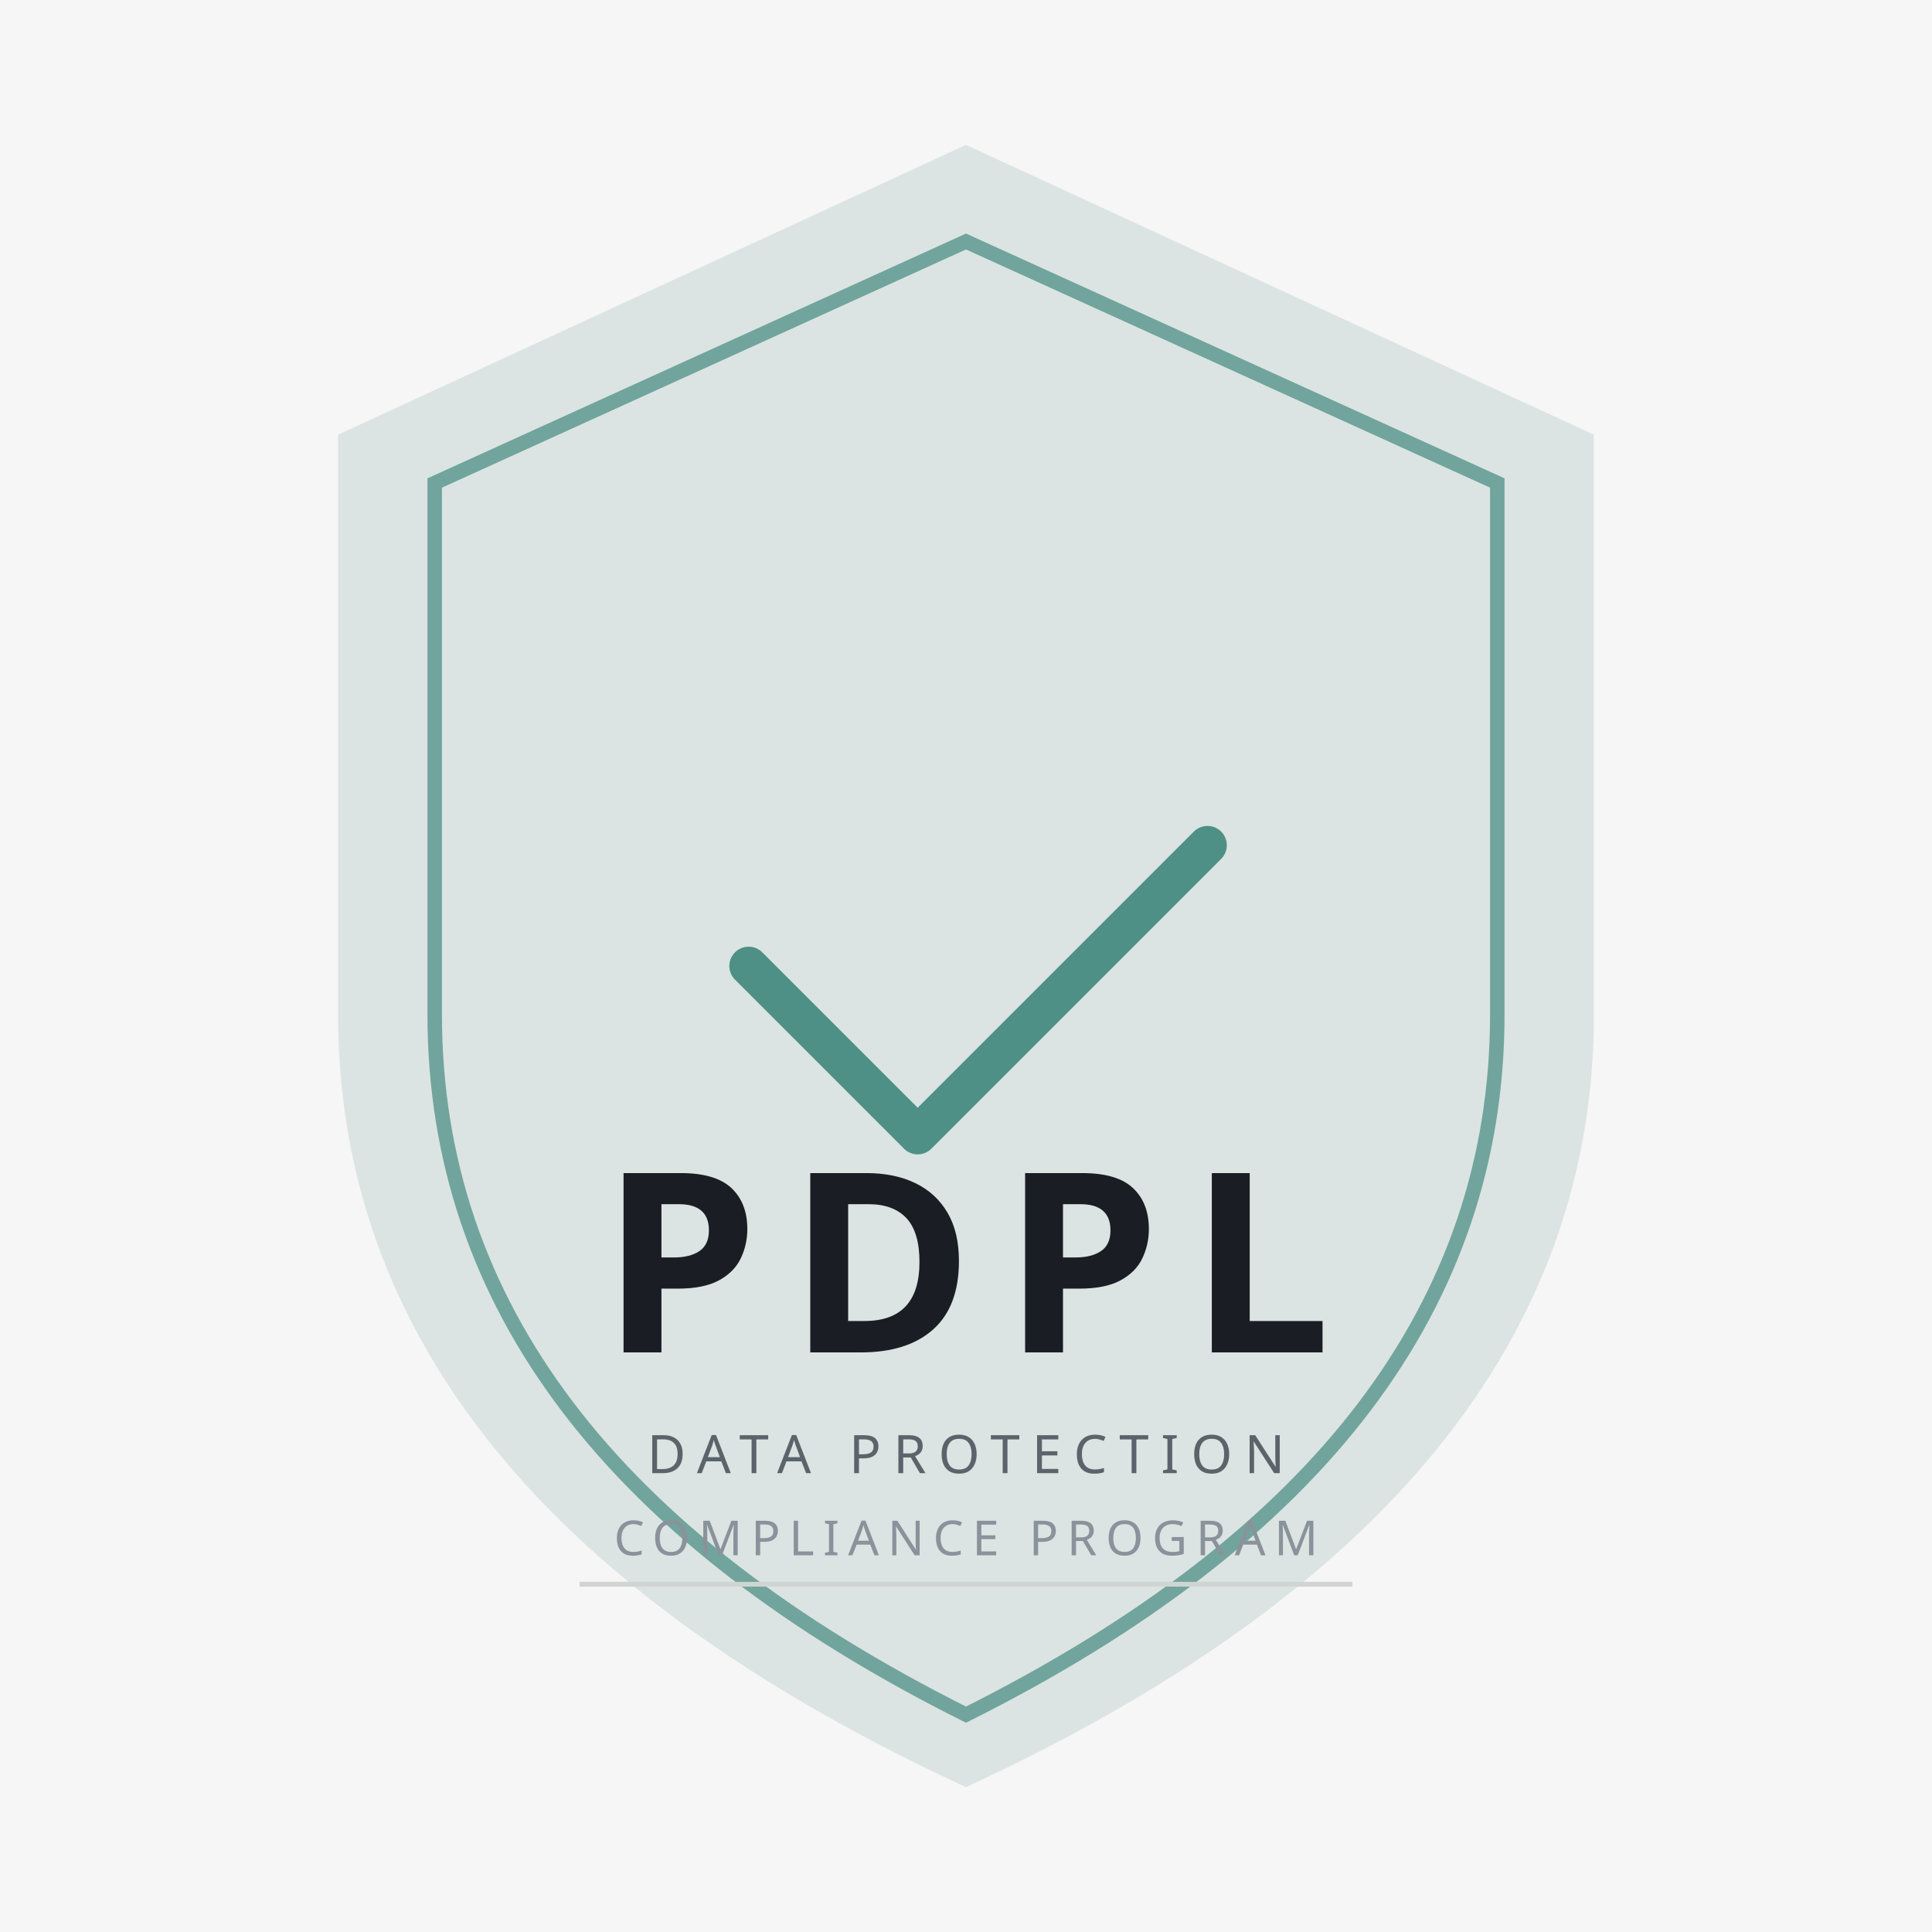
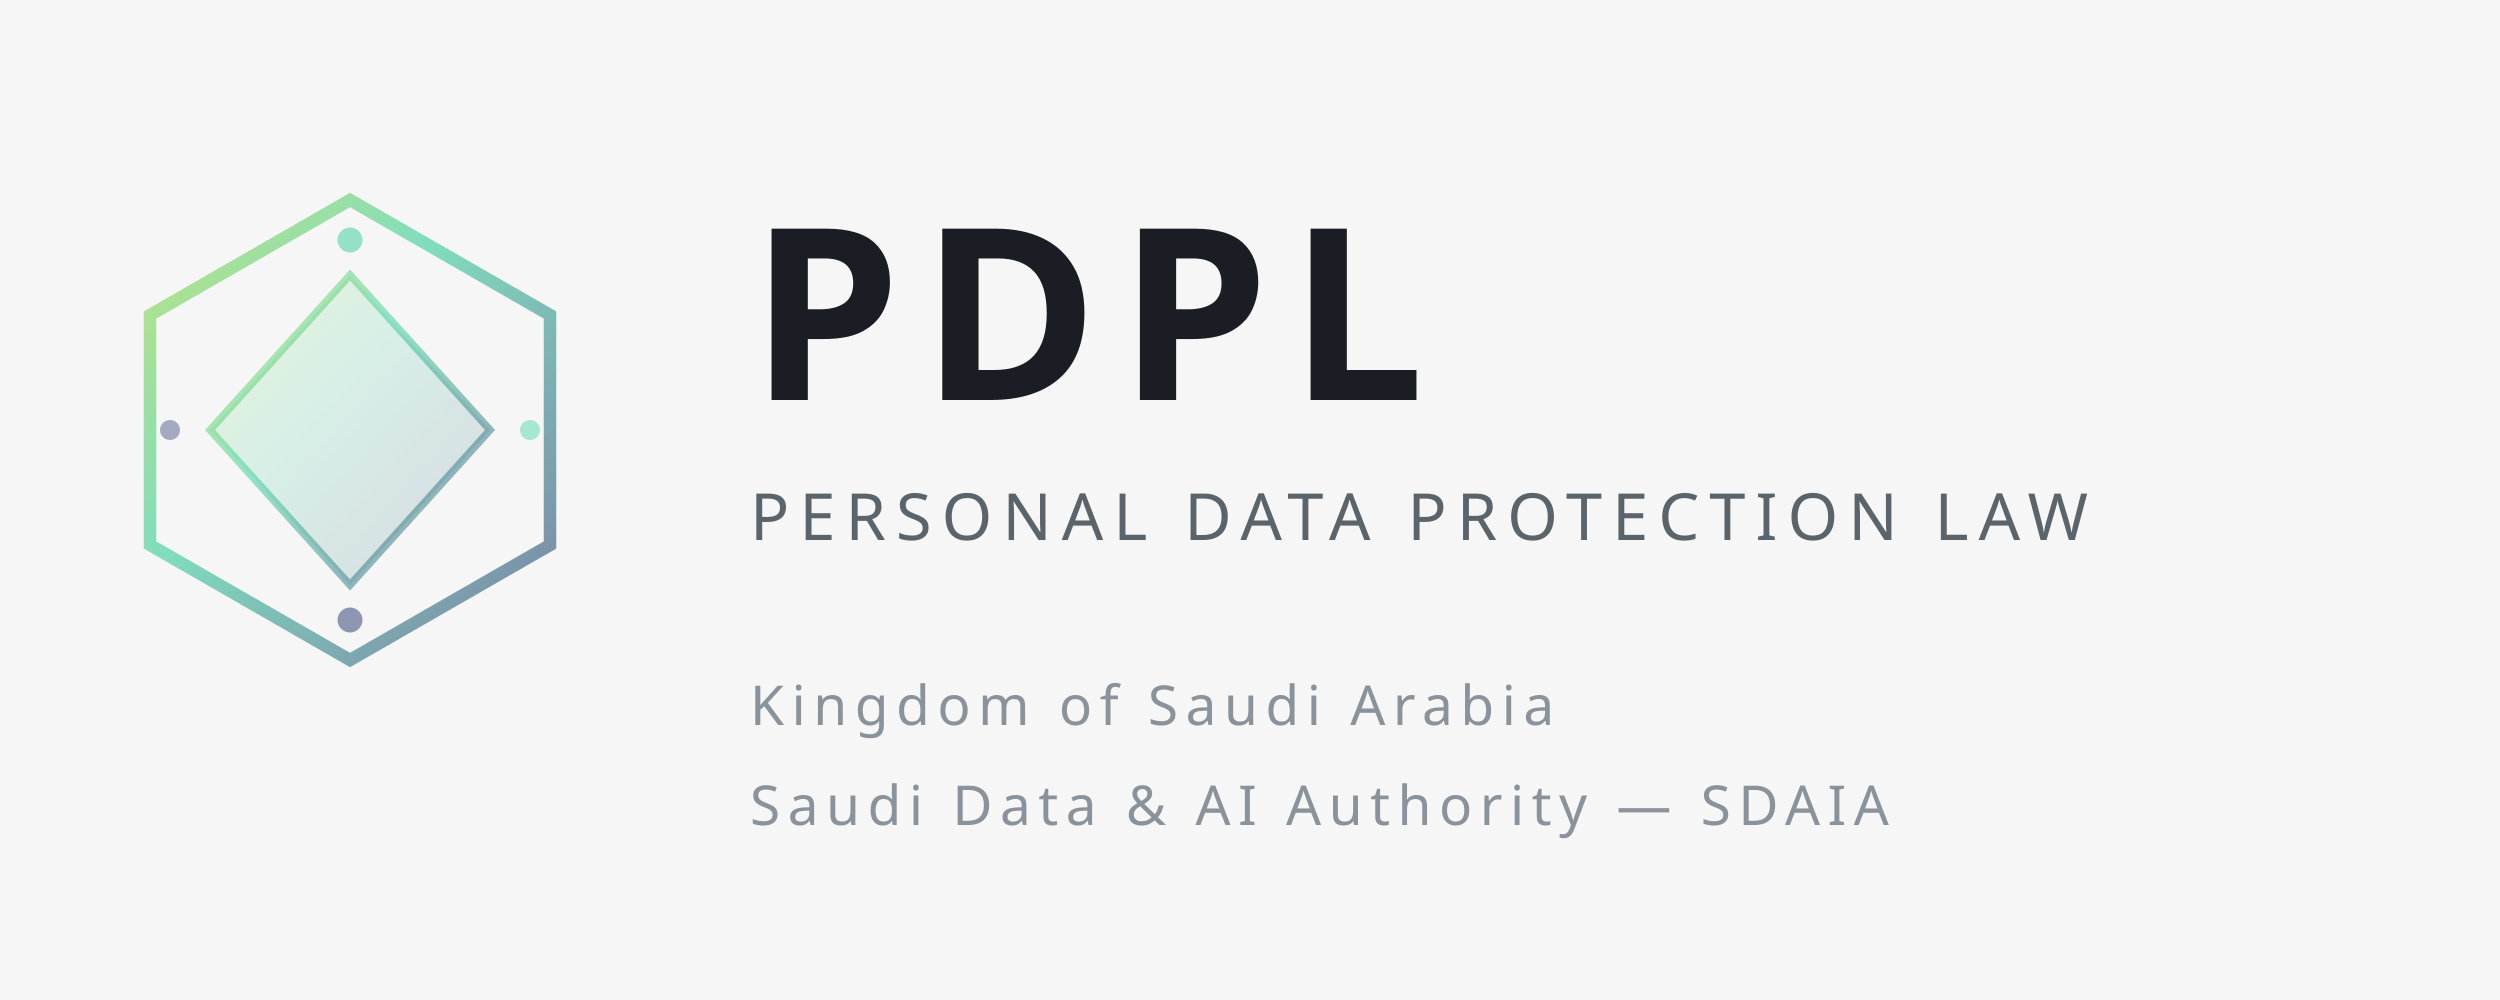
- <svg xmlns="http://www.w3.org/2000/svg" viewBox="0 0 400 400" font-family="'Segoe UI',system-ui,-apple-system,sans-serif">
-   <rect width="400" height="400" fill="#f5f6f5" rx="0" />
-   <path d="M200 30 L330 90 L330 210 Q330 310 200 370 Q70 310 70 210 L70 90 Z" fill="#1a5c52" opacity=".12" />
-   <path d="M200 50 L310 100 L310 210 Q310 300 200 355 Q90 300 90 210 L90 100 Z" fill="none" stroke="#2a7a6e" stroke-width="3" opacity=".6" />
-   <path d="M155 200 L190 235 L250 175" fill="none" stroke="#2a7a6e" stroke-width="8" stroke-linecap="round" stroke-linejoin="round" opacity=".8" />
-   <text x="200" y="280" text-anchor="middle" font-size="52" font-weight="700" fill="#1a1e24" letter-spacing="6">PDPL</text>
-   <text x="200" y="305" text-anchor="middle" font-size="11" fill="#5b646a" letter-spacing="2.5">DATA PROTECTION</text>
-   <text x="200" y="322" text-anchor="middle" font-size="10" fill="#8a929b" letter-spacing="1.8">COMPLIANCE PROGRAM</text>
-   <line x1="120" y1="328" x2="280" y2="328" stroke="#d0d5d2" stroke-width="1" />
+ <svg xmlns="http://www.w3.org/2000/svg" viewBox="0 0 500 200" font-family="'Segoe UI',system-ui,-apple-system,sans-serif">
+   <defs>
+     <linearGradient id="mainGrad" x1="0" y1="0" x2="1" y2="1">
+       <stop offset="0%" stop-color="#2a7a6e" />
+       <stop offset="50%" stop-color="#3c9" />
+       <stop offset="100%" stop-color="#273470" />
+     </linearGradient>
+     <linearGradient id="iconGrad" x1="0" y1="0" x2="1" y2="1">
+       <stop offset="0%" stop-color="#99d633" />
+       <stop offset="40%" stop-color="#3c9" />
+       <stop offset="100%" stop-color="#273470" />
+     </linearGradient>
+   </defs>
+   <rect width="500" height="200" fill="#f5f6f5" rx="0" />
+   <g transform="translate(30, 40)">
+     <polygon points="40,0 80,23 80,69 40,92 0,69 0,23" fill="none" stroke="url(#iconGrad)" stroke-width="2.5" opacity=".6" />
+     <polygon points="40,15 68,46 40,77 12,46" fill="url(#iconGrad)" opacity=".15" />
+     <polygon points="40,15 68,46 40,77 12,46" fill="none" stroke="url(#iconGrad)" stroke-width="1.5" opacity=".5" />
+     <line x1="40" y1="15" x2="40" y2="77" stroke="url(#iconGrad)" stroke-width="1" opacity=".3" />
+     <line x1="12" y1="46" x2="68" y2="46" stroke="url(#iconGrad)" stroke-width="1" opacity=".3" />
+     <circle cx="40" cy="8" r="2.5" fill="#3c9" opacity=".5" />
+     <circle cx="40" cy="84" r="2.5" fill="#273470" opacity=".5" />
+     <circle cx="76" cy="46" r="2" fill="#3c9" opacity=".4" />
+     <circle cx="4" cy="46" r="2" fill="#273470" opacity=".4" />
+   </g>
+   <text x="150" y="80" font-size="48" font-weight="800" fill="#1a1e24" letter-spacing="4">PDPL</text>
+   <text x="150" y="108" font-size="13" fill="#5b646a" letter-spacing="2">PERSONAL DATA PROTECTION LAW</text>
+   <line x1="150" y1="120" x2="400" y2="120" stroke="url(#mainGrad)" stroke-width="2" opacity=".3" />
+   <text x="150" y="145" font-size="11" fill="#8a929b" letter-spacing="1.5">Kingdom of Saudi Arabia</text>
+   <text x="150" y="165" font-size="11" fill="#8a929b" letter-spacing="1.5">Saudi Data &amp; AI Authority — SDAIA</text>
</svg>
